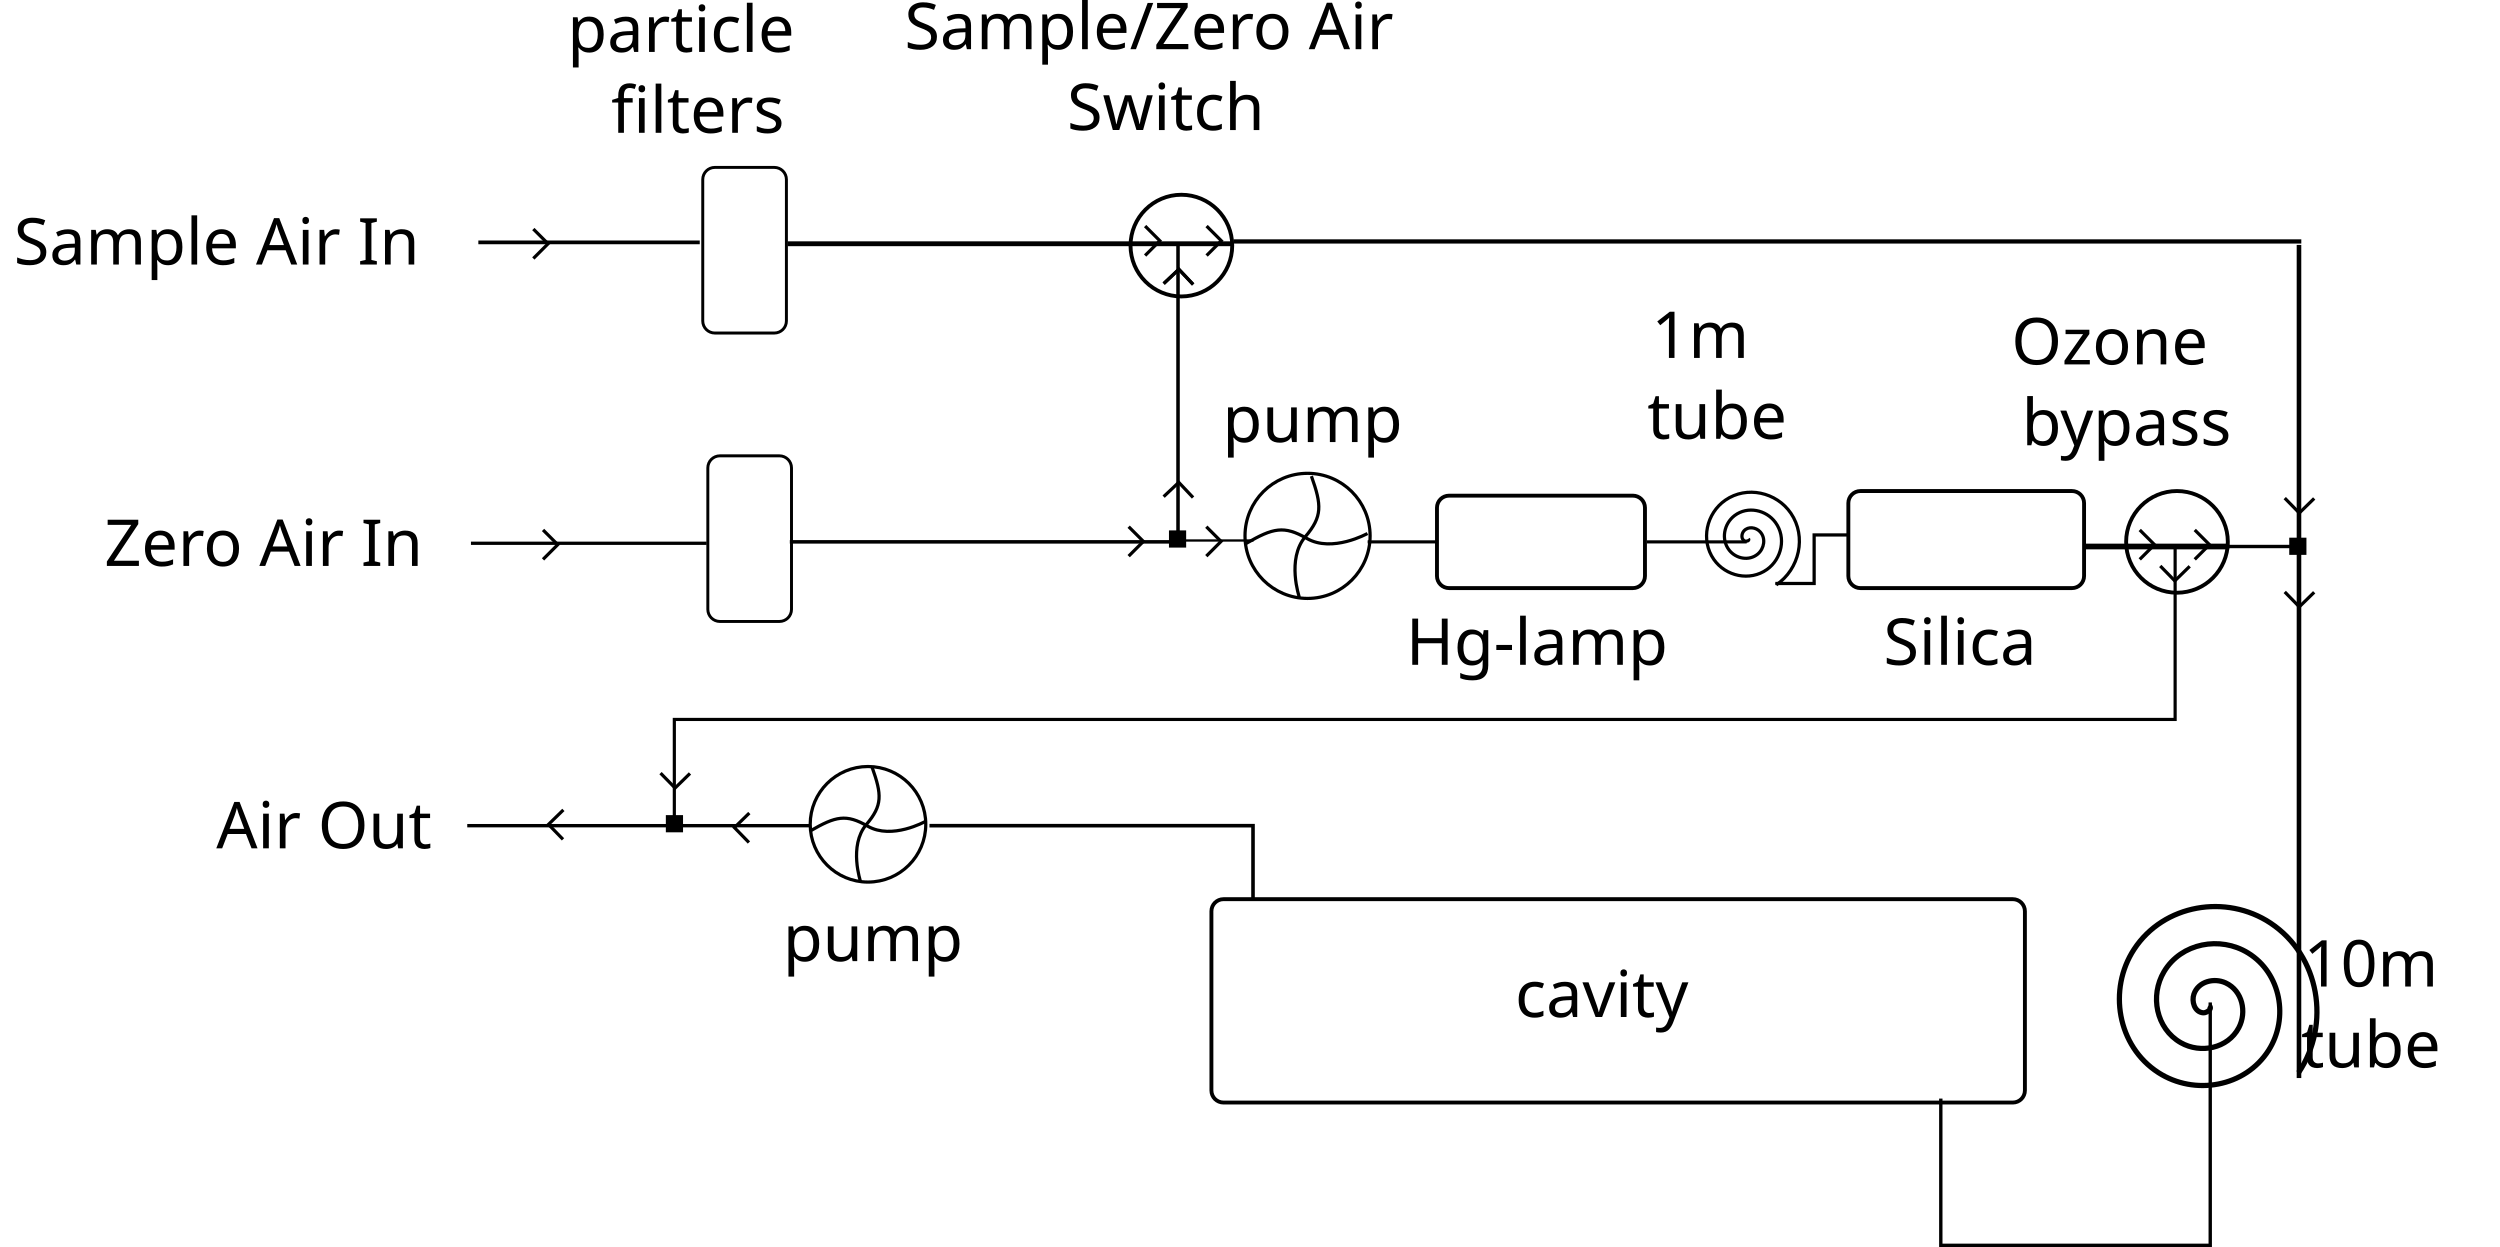
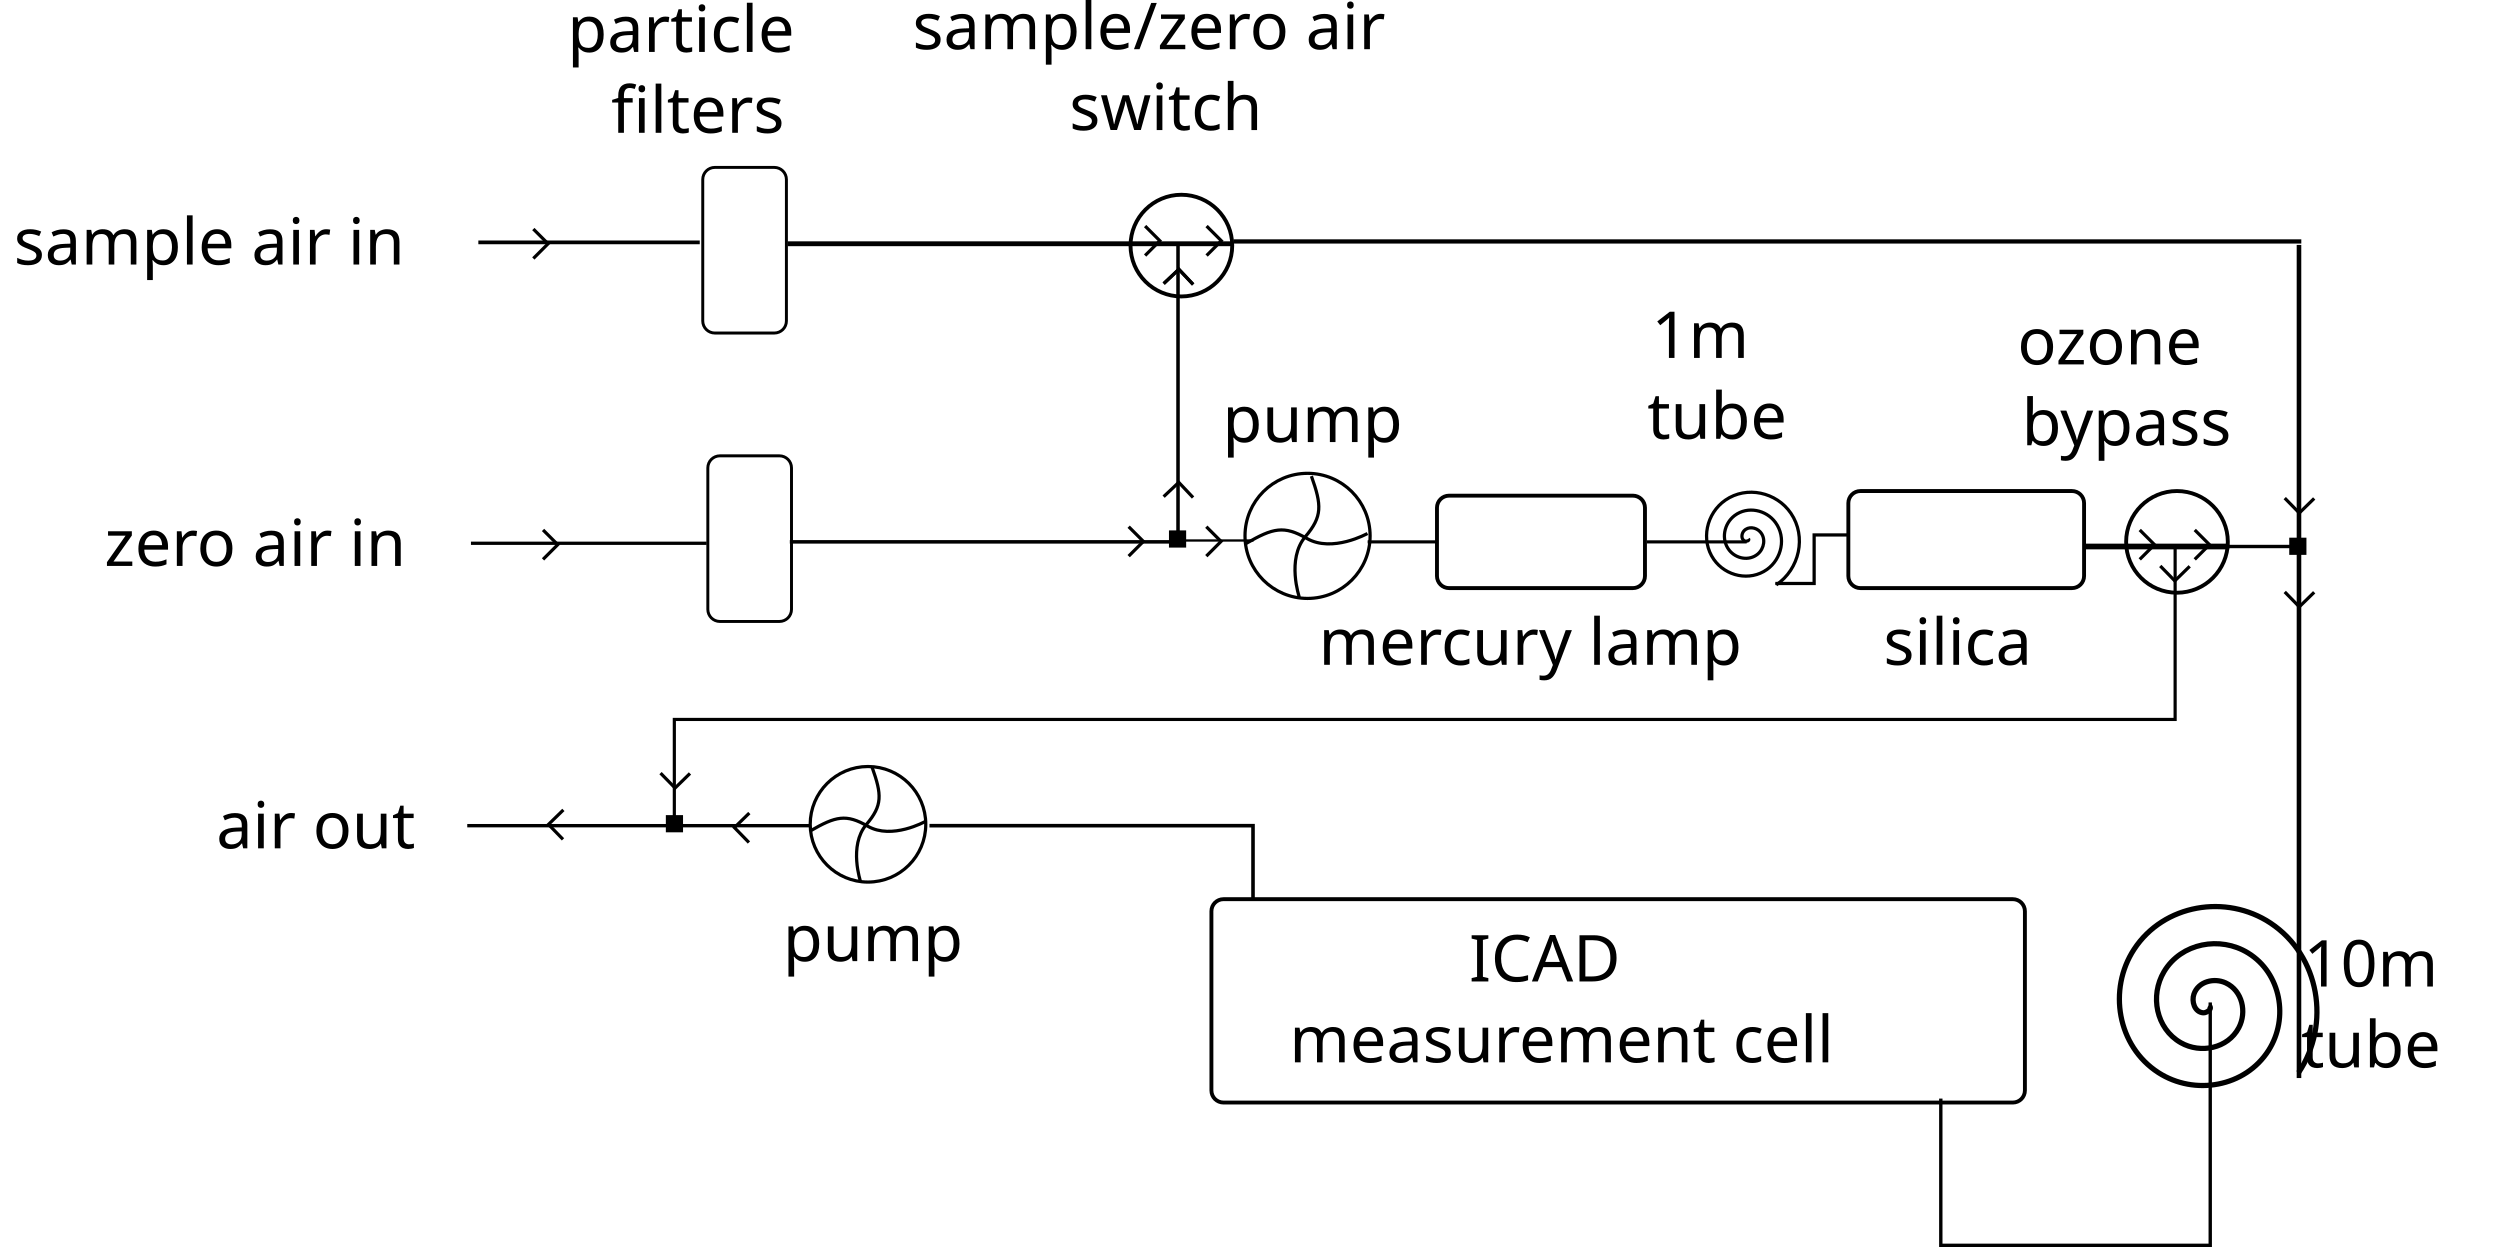
<svg xmlns="http://www.w3.org/2000/svg" width="436.136mm" height="217.399mm" viewBox="0 0 1545.364 770.311" id="svg2" version="1.1">
  <defs id="defs4" />
  <g id="layer1" transform="translate(345.4018,68.31413)">
    <path style="fill:#000000;fill-opacity:1;fill-rule:evenodd;stroke:#000000;stroke-width:2.312;stroke-linecap:butt;stroke-linejoin:miter;stroke-opacity:1;stroke-miterlimit:4;stroke-dasharray:none" d="m -49.714,81.505 136.857,0" id="path4136" />
-     <text xml:space="preserve" style="font-style:normal;font-weight:normal;font-size:40px;line-height:125%;font-family:sans-serif;letter-spacing:0px;word-spacing:0px;fill:#000000;fill-opacity:1;stroke:none;stroke-width:2.004;stroke-linecap:butt;stroke-linejoin:miter;stroke-opacity:1;stroke-miterlimit:4;stroke-dasharray:none" x="-336.857" y="95.219" id="text4138">
-       <tspan x="-336.857" y="95.219" id="tspan4239">Sample Air In</tspan>
+     <text xml:space="preserve" style="font-style:normal;font-weight:normal;font-size:40px;line-height:125%;font-family:sans-serif;letter-spacing:0px;word-spacing:0px;fill:#000000;fill-opacity:1;stroke:none;stroke-width:2.004;stroke-linecap:butt;stroke-linejoin:miter;stroke-miterlimit:4;stroke-dasharray:none;stroke-opacity:1" x="-336.857" y="95.219" id="text4138">
+       <tspan x="-336.857" y="95.219" id="tspan4239">sample air in</tspan>
    </text>
    <rect style="fill:none;fill-opacity:1;fill-rule:nonzero;stroke:#000000;stroke-width:1.83;stroke-linejoin:miter;stroke-miterlimit:4;stroke-dasharray:none;stroke-dashoffset:0;stroke-opacity:1" id="rect4146" width="51.715" height="102.382" x="88.999" y="35.171" ry="7.465" />
    <path style="fill:none;fill-rule:evenodd;stroke:#000000;stroke-width:2.997;stroke-linecap:butt;stroke-linejoin:miter;stroke-opacity:1;stroke-miterlimit:4;stroke-dasharray:none" d="m 141.429,82.362 274.857,0" id="path4148" />
    <circle style="fill:none;fill-opacity:1;fill-rule:nonzero;stroke:#000000;stroke-width:2.405;stroke-linejoin:miter;stroke-miterlimit:4;stroke-dasharray:none;stroke-dashoffset:0;stroke-opacity:1" id="path4150" cx="384.857" cy="83.505" r="31.429" />
    <path style="fill:none;fill-rule:evenodd;stroke:#000000;stroke-width:2.621;stroke-linecap:butt;stroke-linejoin:miter;stroke-opacity:1;stroke-miterlimit:4;stroke-dasharray:none" d="m 417.143,80.934 660,0" id="path4152" />
    <circle style="fill:none;fill-opacity:1;fill-rule:nonzero;stroke:#000000;stroke-width:2.405;stroke-linejoin:miter;stroke-miterlimit:4;stroke-dasharray:none;stroke-dashoffset:0;stroke-opacity:1" id="path4150-6" cx="1000.286" cy="266.648" r="31.429" />
    <path style="fill:none;fill-rule:evenodd;stroke:#000000;stroke-width:3.242;stroke-linecap:butt;stroke-linejoin:miter;stroke-opacity:1;stroke-miterlimit:4;stroke-dasharray:none" id="path4171" d="m 1020,553.127 c 2.781,2.086 -1.439,4.777 -3.466,4.622 -5.493,-0.422 -7.323,-7.119 -5.777,-11.554 2.765,-7.934 12.563,-10.217 19.642,-6.933 10.39,4.82 13.184,18.076 8.088,27.73 -6.792,12.868 -23.613,16.181 -35.818,9.243 -15.36,-8.73 -19.194,-29.161 -10.399,-43.906 10.652,-17.859 34.715,-22.215 51.994,-11.554 20.363,12.563 25.242,40.274 12.71,60.082 -14.469,22.87 -45.835,28.273 -68.17,13.865 -25.379,-16.371 -31.306,-51.398 -15.021,-76.259 18.27,-27.89 56.962,-34.341 84.347,-16.176 30.402,20.167 37.378,62.527 17.331,92.435" />
    <rect style="fill:none;fill-opacity:1;fill-rule:nonzero;stroke:#000000;stroke-width:2.405;stroke-linejoin:miter;stroke-miterlimit:4;stroke-dasharray:none;stroke-dashoffset:0;stroke-opacity:1" id="rect4175" width="502.857" height="125.714" x="403.429" y="487.505" ry="7.465" />
    <path style="fill:none;fill-rule:evenodd;stroke:#000000;stroke-width:2.221;stroke-linecap:butt;stroke-linejoin:miter;stroke-opacity:1;stroke-miterlimit:4;stroke-dasharray:none" d="m 229.143,442.076 200,0 0,45.714" id="path4177" />
    <path style="fill:none;fill-rule:evenodd;stroke:#000000;stroke-width:2.091;stroke-linecap:butt;stroke-linejoin:miter;stroke-opacity:1;stroke-miterlimit:4;stroke-dasharray:none" d="m 154.857,442.076 -211.429,0" id="path4183" />
    <rect style="fill:none;fill-opacity:1;fill-rule:nonzero;stroke:#000000;stroke-width:1.83;stroke-linejoin:miter;stroke-miterlimit:4;stroke-dasharray:none;stroke-dashoffset:0;stroke-opacity:1" id="rect4146-1" width="51.715" height="102.382" x="92.142" y="213.457" ry="7.465" />
    <path style="fill:none;fill-rule:evenodd;stroke:#000000;stroke-width:1.424;stroke-linecap:butt;stroke-linejoin:miter;stroke-opacity:1;stroke-miterlimit:4;stroke-dasharray:none" d="m 383.286,265.791 46.143,0" id="path4204" />
    <rect style="fill:none;fill-opacity:1;fill-rule:nonzero;stroke:#000000;stroke-width:2.405;stroke-linejoin:miter;stroke-miterlimit:4;stroke-dasharray:none;stroke-dashoffset:0;stroke-opacity:1" id="rect4221" width="128.571" height="57.143" x="542.857" y="238.076" ry="7.465" />
    <rect style="fill:none;fill-opacity:1;fill-rule:nonzero;stroke:#000000;stroke-width:2.405;stroke-linejoin:miter;stroke-miterlimit:4;stroke-dasharray:none;stroke-dashoffset:0;stroke-opacity:1" id="rect4223" width="145.714" height="60" x="797.143" y="235.219" ry="7.465" />
    <path style="fill:none;fill-rule:evenodd;stroke:#000000;stroke-width:2.004;stroke-linecap:butt;stroke-linejoin:miter;stroke-opacity:1;stroke-miterlimit:4;stroke-dasharray:none" id="path4225" d="m 735.429,264.648 c 0.86,1.433 -1.507,1.865 -2.381,1.429 -2.368,-1.184 -1.969,-4.496 -0.476,-6.19 2.67,-3.03 7.444,-2.27 10,0.476 3.75,4.03 2.59,10.436 -1.429,13.81 -5.357,4.496 -13.444,2.92 -17.619,-2.381 -5.253,-6.671 -3.255,-16.46 3.333,-21.429 7.98,-6.017 19.48,-3.593 25.238,4.286 6.785,9.284 3.932,22.503 -5.238,29.048 -10.587,7.556 -25.528,4.273 -32.857,-6.19 -8.328,-11.889 -4.614,-28.554 7.143,-36.667 13.189,-9.101 31.581,-4.956 40.476,8.095 9.875,14.489 5.298,34.609 -9.048,44.286" />
    <path style="fill:none;fill-rule:evenodd;stroke:#000000;stroke-width:2.836;stroke-linecap:butt;stroke-linejoin:miter;stroke-opacity:1;stroke-miterlimit:4;stroke-dasharray:none" d="m 1075.702,83.076 0,515" id="path4229" />
-     <text xml:space="preserve" style="font-style:normal;font-weight:normal;font-size:40px;line-height:125%;font-family:sans-serif;letter-spacing:0px;word-spacing:0px;fill:#000000;fill-opacity:1;stroke:none;stroke-width:2.004;stroke-linecap:butt;stroke-linejoin:miter;stroke-opacity:1;stroke-miterlimit:4;stroke-dasharray:none" x="-280.857" y="281.505" id="text4231">
-       <tspan x="-280.857" y="281.505" id="tspan4235">Zero Air In</tspan>
+     <text xml:space="preserve" style="font-style:normal;font-weight:normal;font-size:40px;line-height:125%;font-family:sans-serif;letter-spacing:0px;word-spacing:0px;fill:#000000;fill-opacity:1;stroke:none;stroke-width:2.004;stroke-linecap:butt;stroke-linejoin:miter;stroke-miterlimit:4;stroke-dasharray:none;stroke-opacity:1" x="-280.857" y="281.505" id="text4231">
+       <tspan x="-280.857" y="281.505" id="tspan4235">zero air in</tspan>
    </text>
    <path style="fill:none;fill-rule:evenodd;stroke:#000000;stroke-width:2.18;stroke-linecap:butt;stroke-linejoin:miter;stroke-opacity:1;stroke-miterlimit:4;stroke-dasharray:none" d="m 142.828,266.63 239.956,0 0,-152.242 0,-33.026" id="path4243" />
    <path style="fill:none;fill-rule:evenodd;stroke:#000000;stroke-width:2.024;stroke-linecap:butt;stroke-linejoin:miter;stroke-opacity:1;stroke-miterlimit:4;stroke-dasharray:none" d="m 91.429,267.505 -145.714,0" id="path4245" />
-     <text xml:space="preserve" style="font-style:normal;font-weight:normal;font-size:40px;line-height:125%;font-family:sans-serif;text-align:center;letter-spacing:0px;word-spacing:0px;text-anchor:middle;fill:#000000;fill-opacity:1;stroke:none;stroke-width:2.004;stroke-linecap:butt;stroke-linejoin:miter;stroke-opacity:1;stroke-miterlimit:4;stroke-dasharray:none" x="401.241" y="-37.924" id="text4247">
-       <tspan id="tspan4249" x="401.241" y="-37.924">Sample/Zero Air</tspan>
-       <tspan x="401.241" y="12.076" id="tspan4342">Switch</tspan>
+     <text xml:space="preserve" style="font-style:normal;font-weight:normal;font-size:40px;line-height:125%;font-family:sans-serif;text-align:center;letter-spacing:0px;word-spacing:0px;text-anchor:middle;fill:#000000;fill-opacity:1;stroke:none;stroke-width:2.004;stroke-linecap:butt;stroke-linejoin:miter;stroke-miterlimit:4;stroke-dasharray:none;stroke-opacity:1" x="401.241" y="-37.924" id="text4247">
+       <tspan id="tspan4249" x="401.241" y="-37.924">sample/zero air</tspan>
+       <tspan x="401.241" y="12.076" id="tspan4342">switch</tspan>
    </text>
    <path style="fill:none;fill-rule:evenodd;stroke:#000000;stroke-width:1.937;stroke-linecap:butt;stroke-linejoin:miter;stroke-opacity:1;stroke-miterlimit:4;stroke-dasharray:none" d="m 500,266.648 42.714,0" id="path4259" />
    <path style="fill:none;fill-rule:evenodd;stroke:#000000;stroke-width:1.942;stroke-linecap:butt;stroke-linejoin:miter;stroke-opacity:1;stroke-miterlimit:4;stroke-dasharray:none" d="m 672.571,266.648 61.714,0" id="path4261" />
-     <text xml:space="preserve" style="font-style:normal;font-weight:normal;font-size:40px;line-height:125%;font-family:sans-serif;letter-spacing:0px;word-spacing:0px;fill:#000000;fill-opacity:1;stroke:none;stroke-width:2.004;stroke-linecap:butt;stroke-linejoin:miter;stroke-opacity:1;stroke-miterlimit:4;stroke-dasharray:none" x="-211.714" y="456.076" id="text4267">
-       <tspan id="tspan4269" x="-211.714" y="456.076">Air Out</tspan>
+     <text xml:space="preserve" style="font-style:normal;font-weight:normal;font-size:40px;line-height:125%;font-family:sans-serif;letter-spacing:0px;word-spacing:0px;fill:#000000;fill-opacity:1;stroke:none;stroke-width:2.004;stroke-linecap:butt;stroke-linejoin:miter;stroke-miterlimit:4;stroke-dasharray:none;stroke-opacity:1" x="-211.714" y="456.076" id="text4267">
+       <tspan id="tspan4269" x="-211.714" y="456.076">air out</tspan>
    </text>
    <path style="fill:none;fill-rule:evenodd;stroke:#000000;stroke-width:3.528;stroke-linecap:butt;stroke-linejoin:miter;stroke-opacity:1;stroke-miterlimit:4;stroke-dasharray:none" d="m 944,269.505 88.571,0" id="path4271" />
    <path style="fill:none;fill-rule:evenodd;stroke:#000000;stroke-width:2.102;stroke-linecap:butt;stroke-linejoin:miter;stroke-opacity:1;stroke-miterlimit:4;stroke-dasharray:none" d="m 1031.429,269.505 44,0" id="path4273" />
    <path style="fill:none;fill-rule:evenodd;stroke:#000000;stroke-width:2.084;stroke-linecap:butt;stroke-linejoin:miter;stroke-opacity:1;stroke-miterlimit:4;stroke-dasharray:none" d="m 1020.845,551.343 0,150.134 -166.547,0 0,-90.706" id="path4275" />
    <path style="fill:none;fill-rule:evenodd;stroke:#000000;stroke-width:1.959;stroke-linecap:butt;stroke-linejoin:miter;stroke-opacity:1;stroke-miterlimit:4;stroke-dasharray:none" d="m 71.43,441.791 0,-65.384 927.712,0 0,-35.416 0,-42.772 0,-28.857" id="path4277" />
-     <text xml:space="preserve" style="font-style:normal;font-weight:normal;font-size:40px;line-height:125%;font-family:sans-serif;letter-spacing:0px;word-spacing:0px;fill:#000000;fill-opacity:1;stroke:none;stroke-width:2.004;stroke-linecap:butt;stroke-linejoin:miter;stroke-opacity:1;stroke-miterlimit:4;stroke-dasharray:none" x="591.143" y="560.362" id="text4279">
-       <tspan id="tspan4281" x="591.143" y="560.362">cavity</tspan>
+     <text xml:space="preserve" style="font-style:normal;font-weight:normal;font-size:40px;line-height:125%;font-family:sans-serif;text-align:center;letter-spacing:0px;word-spacing:0px;text-anchor:middle;fill:#000000;fill-opacity:1;stroke:none;stroke-width:2.004;stroke-linecap:butt;stroke-linejoin:miter;stroke-miterlimit:4;stroke-dasharray:none;stroke-opacity:1" x="645.891" y="538.362" id="text4279">
+       <tspan id="tspan4281" x="645.891" y="538.362">ICAD</tspan>
+       <tspan x="645.891" y="588.362" id="tspan5282">measurement cell</tspan>
    </text>
    <text xml:space="preserve" style="font-style:normal;font-weight:normal;font-size:40px;line-height:125%;font-family:sans-serif;letter-spacing:0px;word-spacing:0px;fill:#000000;fill-opacity:1;stroke:none;stroke-width:2.004;stroke-linecap:butt;stroke-linejoin:miter;stroke-opacity:1;stroke-miterlimit:4;stroke-dasharray:none" x="138.571" y="525.791" id="text4302">
      <tspan id="tspan4304" x="138.571" y="525.791">pump</tspan>
    </text>
    <text xml:space="preserve" style="font-style:normal;font-weight:normal;font-size:40px;line-height:125%;font-family:sans-serif;letter-spacing:0px;word-spacing:0px;fill:#000000;fill-opacity:1;stroke:none;stroke-width:2.004;stroke-linecap:butt;stroke-linejoin:miter;stroke-opacity:1;stroke-miterlimit:4;stroke-dasharray:none" x="410.286" y="204.934" id="text4306">
      <tspan x="410.286" y="204.934" id="tspan4344">pump</tspan>
    </text>
-     <text xml:space="preserve" style="font-style:normal;font-weight:normal;font-size:40px;line-height:125%;font-family:sans-serif;letter-spacing:0px;word-spacing:0px;fill:#000000;fill-opacity:1;stroke:none;stroke-width:2.004;stroke-linecap:butt;stroke-linejoin:miter;stroke-opacity:1;stroke-miterlimit:4;stroke-dasharray:none" x="523.714" y="342.648" id="text4310">
-       <tspan id="tspan4312" x="523.714" y="342.648">Hg-lamp</tspan>
+     <text xml:space="preserve" style="font-style:normal;font-weight:normal;font-size:40px;line-height:125%;font-family:sans-serif;letter-spacing:0px;word-spacing:0px;fill:#000000;fill-opacity:1;stroke:none;stroke-width:2.004;stroke-linecap:butt;stroke-linejoin:miter;stroke-miterlimit:4;stroke-dasharray:none;stroke-opacity:1" x="469.714" y="342.648" id="text4310">
+       <tspan id="tspan4312" x="469.714" y="342.648">mercury lamp</tspan>
    </text>
-     <text xml:space="preserve" style="font-style:normal;font-weight:normal;font-size:40px;line-height:125%;font-family:sans-serif;letter-spacing:0px;word-spacing:0px;fill:#000000;fill-opacity:1;stroke:none;stroke-width:2.004;stroke-linecap:butt;stroke-linejoin:miter;stroke-opacity:1;stroke-miterlimit:4;stroke-dasharray:none" x="818.857" y="342.648" id="text4314">
-       <tspan id="tspan4316" x="818.857" y="342.648">Silica</tspan>
+     <text xml:space="preserve" style="font-style:normal;font-weight:normal;font-size:40px;line-height:125%;font-family:sans-serif;letter-spacing:0px;word-spacing:0px;fill:#000000;fill-opacity:1;stroke:none;stroke-width:2.004;stroke-linecap:butt;stroke-linejoin:miter;stroke-miterlimit:4;stroke-dasharray:none;stroke-opacity:1" x="818.857" y="342.648" id="text4314">
+       <tspan id="tspan4316" x="818.857" y="342.648">silica</tspan>
    </text>
-     <text xml:space="preserve" style="font-style:normal;font-weight:normal;font-size:40px;line-height:125%;font-family:sans-serif;text-align:center;letter-spacing:0px;word-spacing:0px;text-anchor:middle;fill:#000000;fill-opacity:1;stroke:none;stroke-width:2.004;stroke-linecap:butt;stroke-linejoin:miter;stroke-opacity:1;stroke-miterlimit:4;stroke-dasharray:none" x="995.099" y="156.934" id="text4318">
-       <tspan id="tspan4320" x="995.099" y="156.934">Ozone</tspan>
+     <text xml:space="preserve" style="font-style:normal;font-weight:normal;font-size:40px;line-height:125%;font-family:sans-serif;text-align:center;letter-spacing:0px;word-spacing:0px;text-anchor:middle;fill:#000000;fill-opacity:1;stroke:none;stroke-width:2.004;stroke-linecap:butt;stroke-linejoin:miter;stroke-miterlimit:4;stroke-dasharray:none;stroke-opacity:1" x="995.099" y="156.934" id="text4318">
+       <tspan id="tspan4320" x="995.099" y="156.934">ozone</tspan>
      <tspan x="995.099" y="206.934" id="tspan4348">bypass</tspan>
    </text>
    <text xml:space="preserve" style="font-style:normal;font-weight:normal;font-size:40px;line-height:125%;font-family:sans-serif;text-align:center;letter-spacing:0px;word-spacing:0px;text-anchor:middle;fill:#000000;fill-opacity:1;stroke:none;stroke-width:2.004;stroke-linecap:butt;stroke-linejoin:miter;stroke-opacity:1;stroke-miterlimit:4;stroke-dasharray:none" x="1156.544" y="541.505" id="text4322">
      <tspan id="tspan4324" x="1156.544" y="541.505">10m</tspan>
      <tspan x="1156.544" y="591.505" id="tspan4328">tube</tspan>
      <tspan x="1156.544" y="641.505" id="tspan4362" />
    </text>
    <text xml:space="preserve" style="font-style:normal;font-weight:normal;font-size:40px;line-height:125%;font-family:sans-serif;text-align:center;letter-spacing:0px;word-spacing:0px;text-anchor:middle;fill:#000000;fill-opacity:1;stroke:none;stroke-width:2.004;stroke-linecap:butt;stroke-linejoin:miter;stroke-opacity:1;stroke-miterlimit:4;stroke-dasharray:none" x="111.945" y="-36.209" id="text4330">
      <tspan id="tspan4332" x="111.945" y="-36.209">particle</tspan>
      <tspan x="111.945" y="13.791" id="tspan4334">filters</tspan>
    </text>
    <text xml:space="preserve" style="font-style:normal;font-weight:normal;font-size:40px;line-height:125%;font-family:sans-serif;text-align:center;letter-spacing:0px;word-spacing:0px;text-anchor:middle;fill:#000000;fill-opacity:1;stroke:none;stroke-width:2.004;stroke-linecap:butt;stroke-linejoin:miter;stroke-miterlimit:4;stroke-dasharray:none;stroke-opacity:1" x="742.015" y="152.934" id="text4350">
      <tspan id="tspan4352" x="742.015" y="152.934">1m</tspan>
      <tspan x="742.015" y="202.934" id="tspan4358">tube</tspan>
    </text>
    <g transform="translate(11.77985,19.59839)" id="g4377">
      <g id="g4372">
        <g id="g4368" transform="matrix(0.1881683,0,0,0.1881683,466.5661,-382.7378)" style="stroke-width:239923.482;stroke-miterlimit:4;stroke-dasharray:none" />
      </g>
    </g>
    <g id="g4457" style="stroke-width:2;stroke-miterlimit:4;stroke-dasharray:none">
      <circle r="38.665" cy="262.934" cx="462.857" id="path4179-4" style="fill:none;fill-opacity:1;fill-rule:nonzero;stroke:#000000;stroke-width:2;stroke-linejoin:miter;stroke-miterlimit:4;stroke-dasharray:none;stroke-dashoffset:0;stroke-opacity:1" />
      <g style="stroke-width:2.615;stroke-miterlimit:4;stroke-dasharray:none" transform="matrix(0.7648296,0,0,0.7648296,273.505,651.2495)" id="g4432">
        <path style="fill:none;fill-rule:evenodd;stroke:#000000;stroke-width:2.615;stroke-linecap:butt;stroke-linejoin:miter;stroke-miterlimit:4;stroke-dasharray:none;stroke-opacity:1" d="m 198,-501.638 c 21.696,-12.526 30.458,-14.705 49,-4 20.535,11.856 49,-4 49,-4" id="path4428" />
        <path id="path4430" d="m 250.682,-555.997 c 8.415,23.597 8.981,32.608 -4.888,48.919 -15.359,18.064 -4.888,48.919 -4.888,48.919" style="fill:none;fill-rule:evenodd;stroke:#000000;stroke-width:2.615;stroke-linecap:butt;stroke-linejoin:miter;stroke-miterlimit:4;stroke-dasharray:none;stroke-opacity:1" />
      </g>
    </g>
    <g id="g4463" style="stroke-width:2;stroke-miterlimit:4;stroke-dasharray:none">
      <circle r="35.714" cy="441.219" cx="191.143" id="path4179" style="fill:none;fill-opacity:1;fill-rule:nonzero;stroke:#000000;stroke-width:2;stroke-linejoin:miter;stroke-miterlimit:4;stroke-dasharray:none;stroke-dashoffset:0;stroke-opacity:1" />
      <g style="stroke-width:2.761;stroke-miterlimit:4;stroke-dasharray:none" transform="matrix(0.7243525,0,0,0.7243525,12.08735,808.661)" id="g4432-6">
        <path style="fill:none;fill-rule:evenodd;stroke:#000000;stroke-width:2.761;stroke-linecap:butt;stroke-linejoin:miter;stroke-miterlimit:4;stroke-dasharray:none;stroke-opacity:1" d="m 198,-501.638 c 21.696,-12.526 30.458,-14.705 49,-4 20.535,11.856 49,-4 49,-4" id="path4428-7" />
        <path id="path4430-4" d="m 250.682,-555.997 c 8.415,23.597 8.981,32.608 -4.888,48.919 -15.359,18.064 -4.888,48.919 -4.888,48.919" style="fill:none;fill-rule:evenodd;stroke:#000000;stroke-width:2.761;stroke-linecap:butt;stroke-linejoin:miter;stroke-miterlimit:4;stroke-dasharray:none;stroke-opacity:1" />
      </g>
    </g>
    <path style="fill:none;fill-rule:evenodd;stroke:#000000;stroke-width:2.004;stroke-linecap:butt;stroke-linejoin:miter;stroke-opacity:1;stroke-miterlimit:4;stroke-dasharray:none" d="m 752,292.362 24,0 0,-30 21,0" id="path4469" />
    <path style="fill:none;fill-rule:evenodd;stroke:#000000;stroke-width:2.004;stroke-linecap:butt;stroke-linejoin:miter;stroke-miterlimit:4;stroke-dasharray:none;stroke-opacity:1" d="m 362.447,89.636 9.102,-9.102 -7.041,-7.041 -2.061,-2.061" id="path4471" />
    <path id="path4473" d="m 400.447,89.636 9.102,-9.102 -7.041,-7.041 -2.061,-2.061" style="fill:none;fill-rule:evenodd;stroke:#000000;stroke-width:2.004;stroke-linecap:butt;stroke-linejoin:miter;stroke-miterlimit:4;stroke-dasharray:none;stroke-opacity:1" />
    <path style="fill:none;fill-rule:evenodd;stroke:#000000;stroke-width:2.004;stroke-linecap:butt;stroke-linejoin:miter;stroke-miterlimit:4;stroke-dasharray:none;stroke-opacity:1" d="m 392.137,107.522 -8.836,-9.361 -7.241,6.835 -2.119,2.001" id="path4475" />
    <path id="path4477" d="m 392.137,107.522 -8.836,-9.361 -7.241,6.835 -2.119,2.001" style="fill:none;fill-rule:evenodd;stroke:#000000;stroke-width:2.004;stroke-linecap:butt;stroke-linejoin:miter;stroke-miterlimit:4;stroke-dasharray:none;stroke-opacity:1" />
    <path id="path4473-7" d="m 977.272,277.464 9.102,-9.102 -7.041,-7.041 -2.061,-2.061" style="fill:none;fill-rule:evenodd;stroke:#000000;stroke-width:2.004;stroke-linecap:butt;stroke-linejoin:miter;stroke-miterlimit:4;stroke-dasharray:none;stroke-opacity:1" />
    <path id="path4473-8" d="m 1011.272,277.464 9.102,-9.102 -7.041,-7.041 -2.061,-2.061" style="fill:none;fill-rule:evenodd;stroke:#000000;stroke-width:2.004;stroke-linecap:butt;stroke-linejoin:miter;stroke-miterlimit:4;stroke-dasharray:none;stroke-opacity:1" />
    <path id="path4473-81" d="m 989.954,281.528 8.995,9.208 7.123,-6.958 2.085,-2.037" style="fill:none;fill-rule:evenodd;stroke:#000000;stroke-width:2.004;stroke-linecap:butt;stroke-linejoin:miter;stroke-miterlimit:4;stroke-dasharray:none;stroke-opacity:1" />
    <path id="path4473-1" d="m -15.728,91.464 9.102,-9.102 -7.041,-7.041 -2.061,-2.061" style="fill:none;fill-rule:evenodd;stroke:#000000;stroke-width:2.004;stroke-linecap:butt;stroke-linejoin:miter;stroke-miterlimit:4;stroke-dasharray:none;stroke-opacity:1" />
    <path id="path4473-5" d="m -9.728,277.464 9.102,-9.102 -7.041,-7.041 -2.061,-2.061" style="fill:none;fill-rule:evenodd;stroke:#000000;stroke-width:2.004;stroke-linecap:butt;stroke-linejoin:miter;stroke-miterlimit:4;stroke-dasharray:none;stroke-opacity:1" />
    <path id="path4473-0" d="m 2.849,432.324 -9.223,8.98 6.947,7.134 2.033,2.088" style="fill:none;fill-rule:evenodd;stroke:#000000;stroke-width:2.004;stroke-linecap:butt;stroke-linejoin:miter;stroke-miterlimit:4;stroke-dasharray:none;stroke-opacity:1" />
    <rect style="fill:#000000;fill-opacity:1;fill-rule:nonzero;stroke:#000000;stroke-width:1.253;stroke-linecap:square;stroke-linejoin:miter;stroke-miterlimit:4;stroke-dasharray:none;stroke-dashoffset:0;stroke-opacity:1" id="rect4524" width="9.375" height="9.375" x="377.812" y="260.175" ry="0" />
    <rect ry="0" y="436.175" x="66.812" height="9.375" width="9.375" id="rect4526" style="fill:#000000;fill-opacity:1;fill-rule:nonzero;stroke:#000000;stroke-width:1.253;stroke-linecap:square;stroke-linejoin:miter;stroke-miterlimit:4;stroke-dasharray:none;stroke-dashoffset:0;stroke-opacity:1" />
    <rect ry="0" y="264.675" x="1070.312" height="9.375" width="9.375" id="rect4526-4" style="fill:#000000;fill-opacity:1;fill-rule:nonzero;stroke:#000000;stroke-width:1.253;stroke-linecap:square;stroke-linejoin:miter;stroke-miterlimit:4;stroke-dasharray:none;stroke-dashoffset:0;stroke-opacity:1" />
    <path id="path4473-5-5" d="m 352.272,275.464 9.102,-9.102 -7.041,-7.041 -2.061,-2.061" style="fill:none;fill-rule:evenodd;stroke:#000000;stroke-width:2.004;stroke-linecap:butt;stroke-linejoin:miter;stroke-miterlimit:4;stroke-dasharray:none;stroke-opacity:1" />
    <path id="path4473-5-55" d="m 400.272,275.464 9.102,-9.102 -7.041,-7.041 -2.061,-2.061" style="fill:none;fill-rule:evenodd;stroke:#000000;stroke-width:2.004;stroke-linecap:butt;stroke-linejoin:miter;stroke-miterlimit:4;stroke-dasharray:none;stroke-opacity:1" />
    <path id="path4477-9" d="m 392.088,239.224 -8.836,-9.361 -7.241,6.835 -2.119,2.001" style="fill:none;fill-rule:evenodd;stroke:#000000;stroke-width:2.004;stroke-linecap:butt;stroke-linejoin:miter;stroke-miterlimit:4;stroke-dasharray:none;stroke-opacity:1" />
    <path id="path4473-0-3" d="m 117.79,434.266 -9.223,8.98 6.947,7.134 2.033,2.088" style="fill:none;fill-rule:evenodd;stroke:#000000;stroke-width:2.004;stroke-linecap:butt;stroke-linejoin:miter;stroke-miterlimit:4;stroke-dasharray:none;stroke-opacity:1" />
    <path id="path4473-81-3" d="m 1066.903,239.579 8.995,9.208 7.123,-6.958 2.085,-2.037" style="fill:none;fill-rule:evenodd;stroke:#000000;stroke-width:2.004;stroke-linecap:butt;stroke-linejoin:miter;stroke-miterlimit:4;stroke-dasharray:none;stroke-opacity:1" />
    <path id="path4473-81-0" d="m 1066.903,297.579 8.995,9.208 7.123,-6.958 2.085,-2.037" style="fill:none;fill-rule:evenodd;stroke:#000000;stroke-width:2.004;stroke-linecap:butt;stroke-linejoin:miter;stroke-miterlimit:4;stroke-dasharray:none;stroke-opacity:1" />
    <path id="path4473-81-4" d="m 62.903,409.579 8.995,9.208 7.123,-6.958 2.085,-2.037" style="fill:none;fill-rule:evenodd;stroke:#000000;stroke-width:2.004;stroke-linecap:butt;stroke-linejoin:miter;stroke-miterlimit:4;stroke-dasharray:none;stroke-opacity:1" />
  </g>
</svg>
